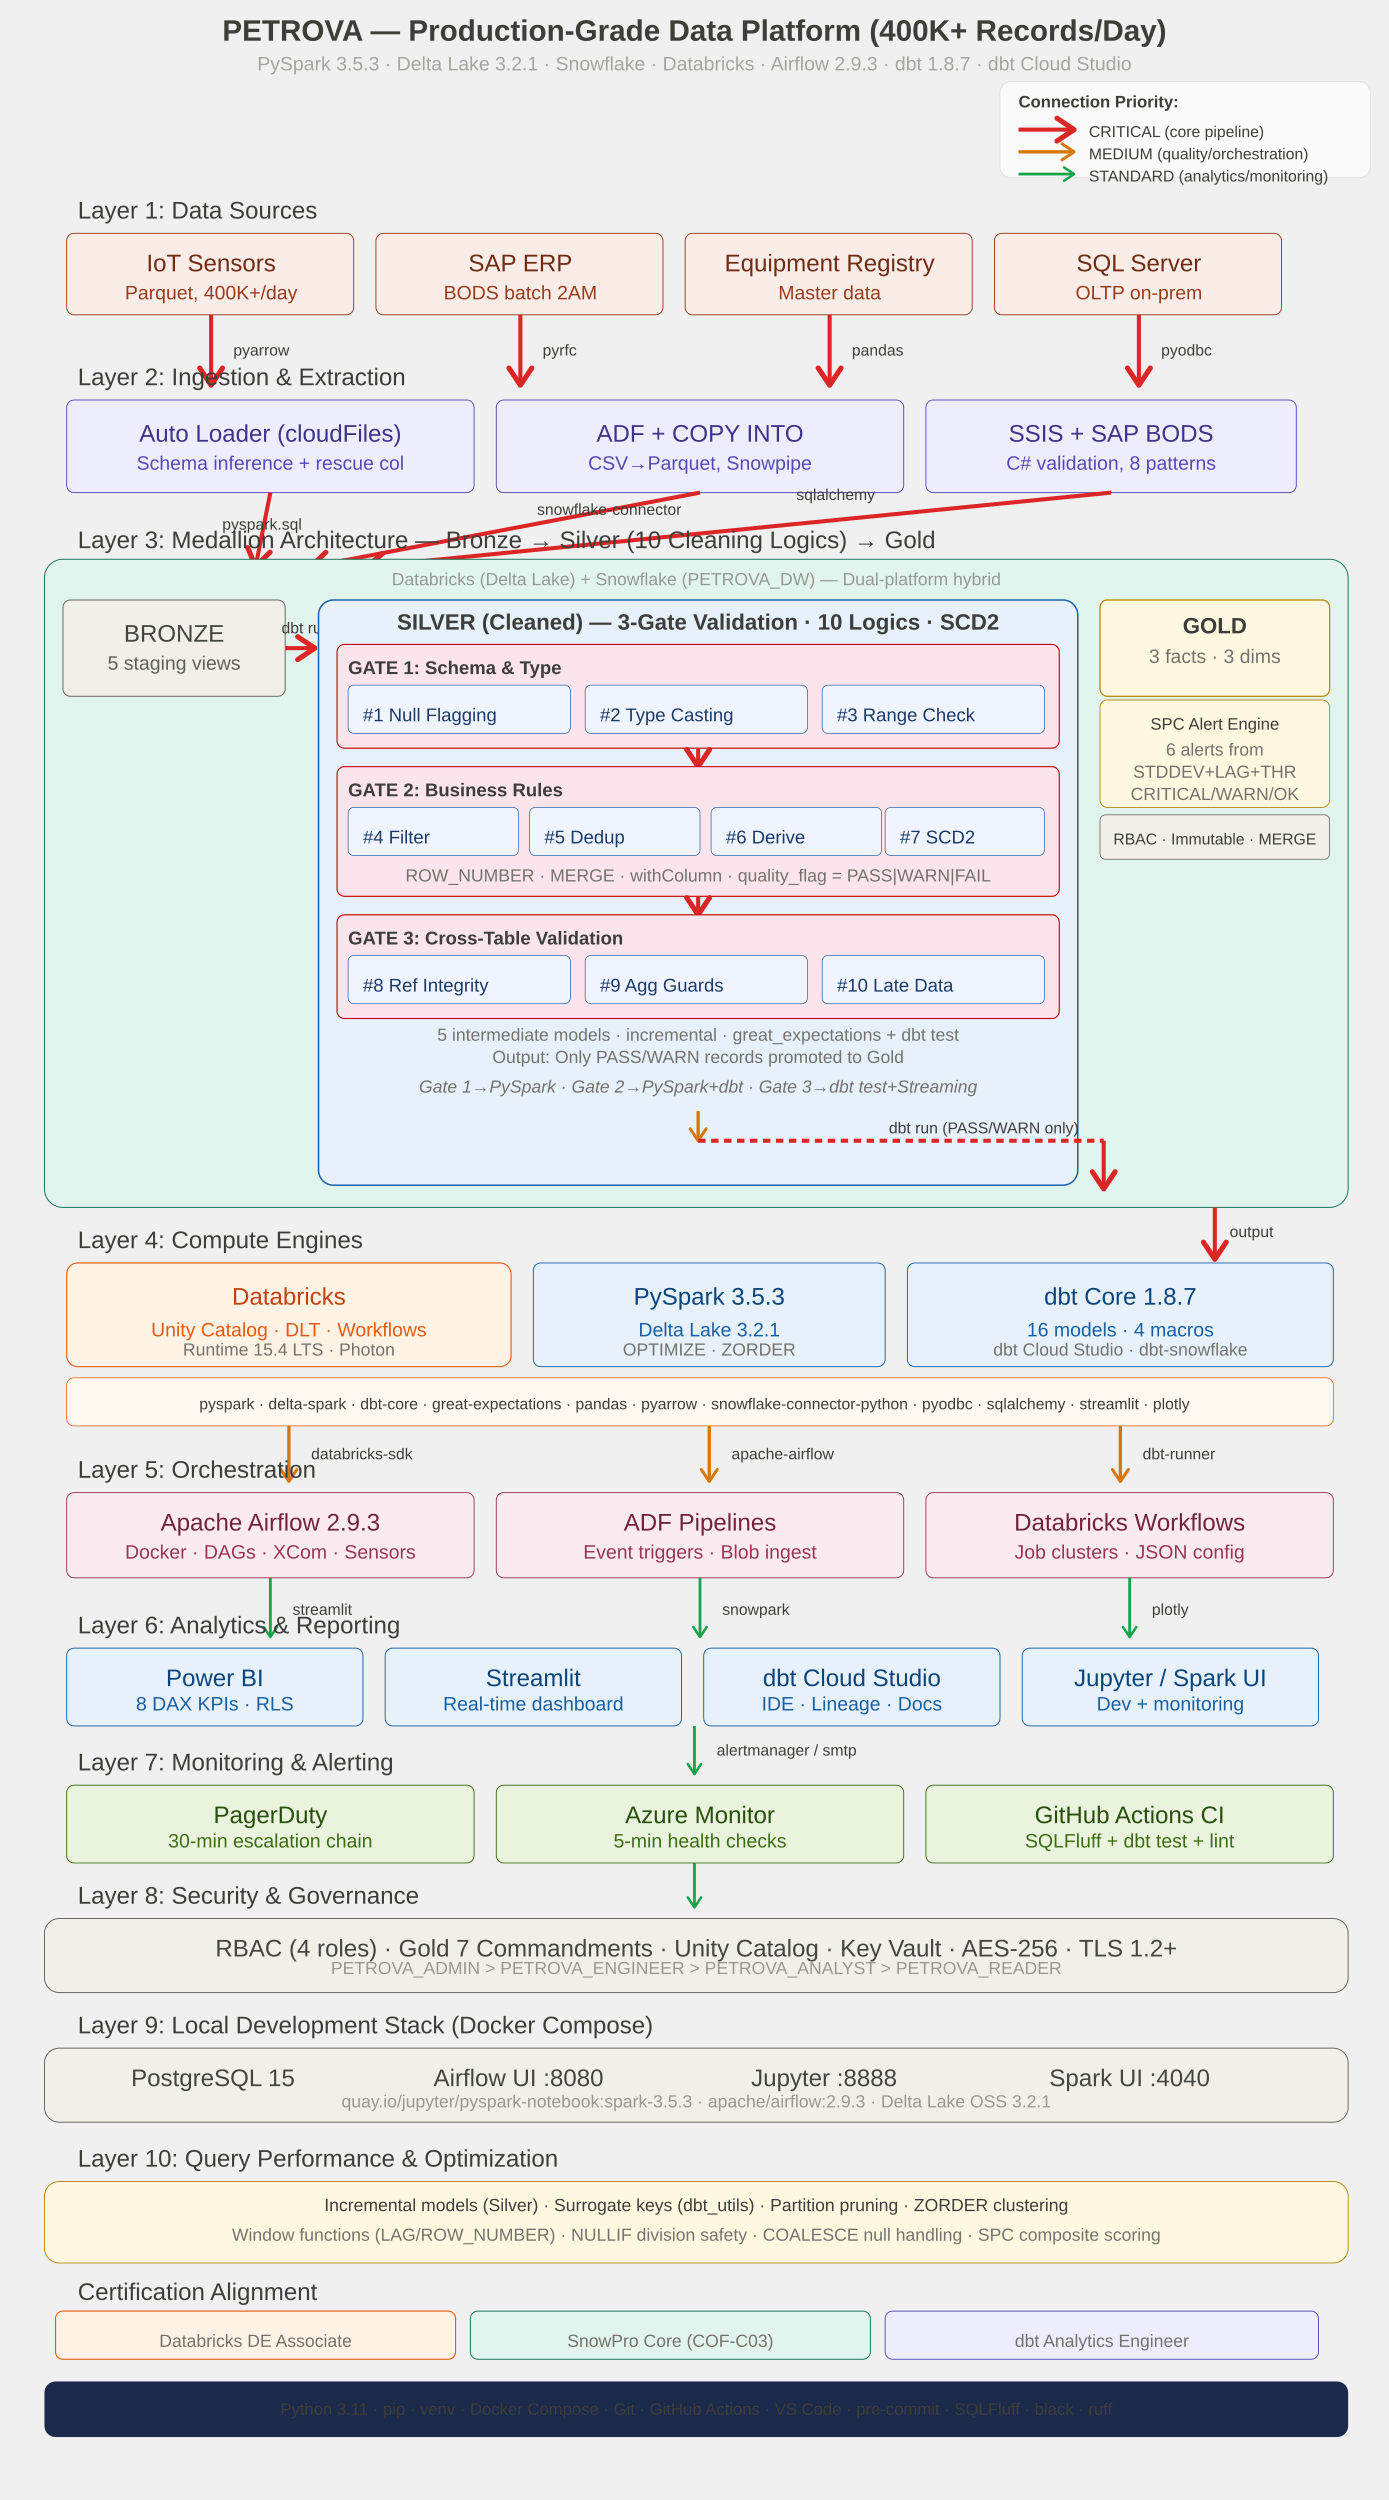
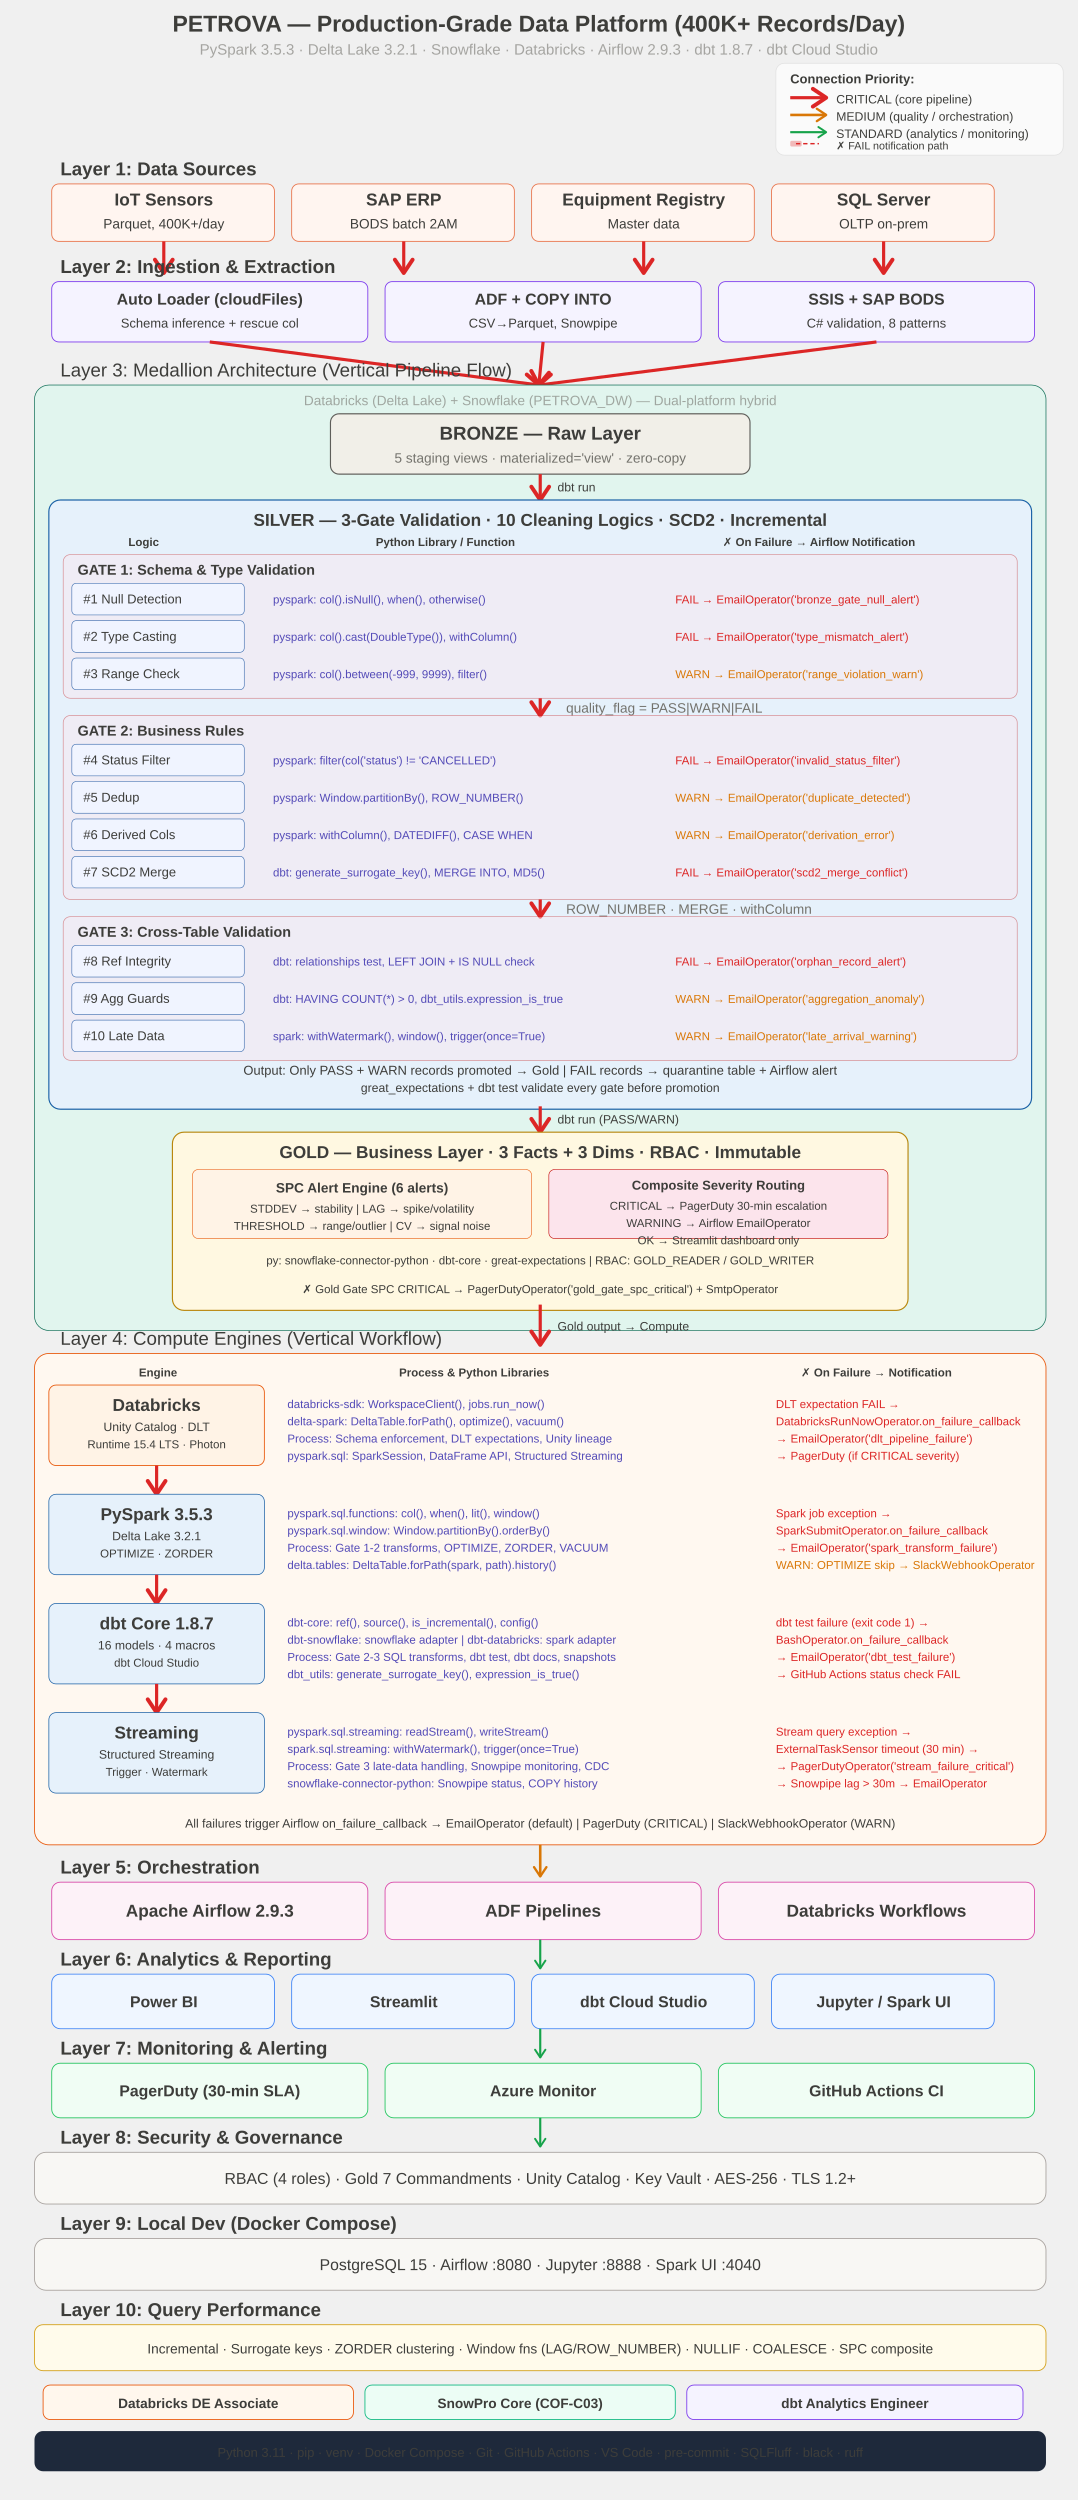
- <svg xmlns="http://www.w3.org/2000/svg" width="1500" height="2700" viewBox="0 0 750 1350" style="font-family:'Segoe UI',Arial,sans-serif;background:#fff">
+ <svg xmlns="http://www.w3.org/2000/svg" width="1500" height="3480" viewBox="0 0 750 1740" style="font-family:'Segoe UI',Arial,sans-serif;background:#fff">
  <style>
text{fill:#3d3d3a}
.th{font-size:13px;font-weight:500}
.ts{font-size:10.5px;fill:#73726c}
.tx{font-size:9.5px;fill:#73726c}
.tlib{font-size:8.5px;font-weight:500}
.arr-red{stroke:#DC2626;stroke-width:2.2}
.arr-yellow{stroke:#D97706;stroke-width:1.8}
.arr-green{stroke:#16A34A;stroke-width:1.5}
- .arr{stroke:#73726c;stroke-width:1.5}
.c-coral rect{fill:#FAECE7;stroke:#993C1D;stroke-width:0.5}
.c-coral .th{fill:#712B13}.c-coral .ts{fill:#993C1D}
.c-purple rect{fill:#EEEDFE;stroke:#534AB7;stroke-width:0.5}
.c-purple .th{fill:#3C3489}.c-purple .ts{fill:#534AB7}
.c-teal rect{fill:#E1F5EE;stroke:#0F6E56;stroke-width:0.5}
.c-teal .th{fill:#085041}.c-teal .ts{fill:#0F6E56}
.c-blue rect{fill:#E6F1FB;stroke:#185FA5;stroke-width:0.5}
.c-blue .th{fill:#0C447C}.c-blue .ts{fill:#185FA5}
.c-dbk rect{fill:#FFF3E6;stroke:#E8590C;stroke-width:0.6}
.c-dbk .th{fill:#C2410C}.c-dbk .ts{fill:#E8590C}
.c-amber rect{fill:#FAEEDA;stroke:#854F0B;stroke-width:0.5}
.c-amber .th{fill:#633806}.c-amber .ts{fill:#854F0B}
.c-pink rect{fill:#FBEAF0;stroke:#993556;stroke-width:0.5}
.c-pink .th{fill:#72243E}.c-pink .ts{fill:#993556}
.c-green rect{fill:#EAF3DE;stroke:#3B6D11;stroke-width:0.5}
.c-green .th{fill:#27500A}.c-green .ts{fill:#3B6D11}
.c-gray rect{fill:#F1EFE8;stroke:#5F5E5A;stroke-width:0.5}
.c-gray .th{fill:#444441}.c-gray .ts{fill:#5F5E5A}
.c-red rect{fill:#FCE4EC;stroke:#C00000;stroke-width:0.6}
.c-red .th{fill:#8B0000}.c-red .ts{fill:#C00000}
- .silver-box rect{fill:#F0F4FF;stroke:#3366AA;stroke-width:0.4}
- .silver-box .th{fill:#1a3a6a;font-size:10px}
+ /* Logic row styling */
+ .logic-row rect{fill:#F0F4FF;stroke:#3366AA;stroke-width:0.4}
+ .lib-tag{font-size:8px;font-weight:500;fill:#534AB7}
+ .fail-tag{font-size:8px;font-weight:500;fill:#DC2626}
+ .warn-tag{font-size:8px;font-weight:500;fill:#D97706}
</style>
  <defs>
-     <marker id="arrow" viewBox="0 0 10 10" refX="8" refY="5" markerWidth="6" markerHeight="6" orient="auto-start-reverse">
-       <path d="M2 1L8 5L2 9" fill="none" stroke="#73726c" stroke-width="1.5" stroke-linecap="round" stroke-linejoin="round" />
-     </marker>
    <marker id="arrowRed" viewBox="0 0 10 10" refX="8" refY="5" markerWidth="7" markerHeight="7" orient="auto-start-reverse">
      <path d="M2 1L8 5L2 9" fill="none" stroke="#DC2626" stroke-width="1.8" stroke-linecap="round" stroke-linejoin="round" />
    </marker>
    <marker id="arrowYellow" viewBox="0 0 10 10" refX="8" refY="5" markerWidth="6" markerHeight="6" orient="auto-start-reverse">
      <path d="M2 1L8 5L2 9" fill="none" stroke="#D97706" stroke-width="1.5" stroke-linecap="round" stroke-linejoin="round" />
    </marker>
    <marker id="arrowGreen" viewBox="0 0 10 10" refX="8" refY="5" markerWidth="6" markerHeight="6" orient="auto-start-reverse">
      <path d="M2 1L8 5L2 9" fill="none" stroke="#16A34A" stroke-width="1.5" stroke-linecap="round" stroke-linejoin="round" />
    </marker>
  </defs>
  <text x="375" y="22" text-anchor="middle" font-size="16" font-weight="600" fill="#1B3A5C">PETROVA — Production-Grade Data Platform (400K+ Records/Day)</text>
  <text class="ts" x="375" y="38" text-anchor="middle" opacity="0.6">PySpark 3.5.3 · Delta Lake 3.2.1 · Snowflake · Databricks · Airflow 2.9.3 · dbt 1.8.7 · dbt Cloud Studio</text>
-   <rect x="540" y="44" width="200" height="52" rx="6" fill="#FAFAFA" stroke="#E0E0E0" stroke-width="0.5" />
+   <rect x="540" y="44" width="200" height="64" rx="6" fill="#FAFAFA" stroke="#E0E0E0" stroke-width="0.5" />
  <text x="550" y="58" font-size="9" font-weight="600" fill="#333">Connection Priority:</text>
-   <line x1="550" y1="70" x2="580" y2="70" class="arr-red" marker-end="url(#arrowRed)" />
-   <text x="588" y="74" font-size="8.5" fill="#DC2626" font-weight="500">CRITICAL (core pipeline)</text>
-   <line x1="550" y1="82" x2="580" y2="82" class="arr-yellow" marker-end="url(#arrowYellow)" />
-   <text x="588" y="86" font-size="8.5" fill="#D97706" font-weight="500">MEDIUM (quality/orchestration)</text>
-   <line x1="550" y1="94" x2="580" y2="94" class="arr-green" marker-end="url(#arrowGreen)" />
-   <text x="588" y="98" font-size="8.5" fill="#16A34A" font-weight="500">STANDARD (analytics/monitoring)</text>
-   <text class="th" x="42" y="118">Layer 1: Data Sources</text>
-   <g class="c-coral">
-     <rect x="36" y="126" width="155" height="44" rx="4" />
-     <text class="th" x="114" y="142" text-anchor="middle" dominant-baseline="central">IoT Sensors</text>
-     <text class="ts" x="114" y="158" text-anchor="middle" dominant-baseline="central">Parquet, 400K+/day</text>
-   </g>
-   <g class="c-coral">
-     <rect x="203" y="126" width="155" height="44" rx="4" />
-     <text class="th" x="281" y="142" text-anchor="middle" dominant-baseline="central">SAP ERP</text>
-     <text class="ts" x="281" y="158" text-anchor="middle" dominant-baseline="central">BODS batch 2AM</text>
-   </g>
-   <g class="c-coral">
-     <rect x="370" y="126" width="155" height="44" rx="4" />
-     <text class="th" x="448" y="142" text-anchor="middle" dominant-baseline="central">Equipment Registry</text>
-     <text class="ts" x="448" y="158" text-anchor="middle" dominant-baseline="central">Master data</text>
-   </g>
-   <g class="c-coral">
-     <rect x="537" y="126" width="155" height="44" rx="4" />
-     <text class="th" x="615" y="142" text-anchor="middle" dominant-baseline="central">SQL Server</text>
-     <text class="ts" x="615" y="158" text-anchor="middle" dominant-baseline="central">OLTP on-prem</text>
-   </g>
-   <line x1="114" y1="170" x2="114" y2="208" class="arr-red" marker-end="url(#arrowRed)" />
-   <text class="tlib" x="126" y="192" fill="#DC2626">pyarrow</text>
-   <line x1="281" y1="170" x2="281" y2="208" class="arr-red" marker-end="url(#arrowRed)" />
-   <text class="tlib" x="293" y="192" fill="#DC2626">pyrfc</text>
-   <line x1="448" y1="170" x2="448" y2="208" class="arr-red" marker-end="url(#arrowRed)" />
-   <text class="tlib" x="460" y="192" fill="#DC2626">pandas</text>
-   <line x1="615" y1="170" x2="615" y2="208" class="arr-red" marker-end="url(#arrowRed)" />
-   <text class="tlib" x="627" y="192" fill="#DC2626">pyodbc</text>
-   <text class="th" x="42" y="208">Layer 2: Ingestion &amp; Extraction</text>
-   <g class="c-purple">
-     <rect x="36" y="216" width="220" height="50" rx="4" />
-     <text class="th" x="146" y="234" text-anchor="middle" dominant-baseline="central">Auto Loader (cloudFiles)</text>
-     <text class="ts" x="146" y="250" text-anchor="middle" dominant-baseline="central">Schema inference + rescue col</text>
-   </g>
-   <g class="c-purple">
-     <rect x="268" y="216" width="220" height="50" rx="4" />
-     <text class="th" x="378" y="234" text-anchor="middle" dominant-baseline="central">ADF + COPY INTO</text>
-     <text class="ts" x="378" y="250" text-anchor="middle" dominant-baseline="central">CSV→Parquet, Snowpipe</text>
-   </g>
-   <g class="c-purple">
-     <rect x="500" y="216" width="200" height="50" rx="4" />
-     <text class="th" x="600" y="234" text-anchor="middle" dominant-baseline="central">SSIS + SAP BODS</text>
-     <text class="ts" x="600" y="250" text-anchor="middle" dominant-baseline="central">C# validation, 8 patterns</text>
-   </g>
-   <line x1="146" y1="266" x2="138" y2="306" class="arr-red" marker-end="url(#arrowRed)" />
-   <text class="tlib" x="120" y="286" fill="#DC2626">pyspark.sql</text>
-   <line x1="378" y1="266" x2="168" y2="306" class="arr-red" marker-end="url(#arrowRed)" />
-   <text class="tlib" x="290" y="278" fill="#DC2626">snowflake-connector</text>
-   <line x1="600" y1="266" x2="198" y2="306" class="arr-red" marker-end="url(#arrowRed)" />
-   <text class="tlib" x="430" y="270" fill="#DC2626">sqlalchemy</text>
-   <text class="th" x="42" y="296">Layer 3: Medallion Architecture — Bronze → Silver (10 Cleaning Logics) → Gold</text>
+   <line x1="550" y1="68" x2="575" y2="68" class="arr-red" marker-end="url(#arrowRed)" />
+   <text x="582" y="72" font-size="8.5" fill="#DC2626" font-weight="500">CRITICAL (core pipeline)</text>
+   <line x1="550" y1="80" x2="575" y2="80" class="arr-yellow" marker-end="url(#arrowYellow)" />
+   <text x="582" y="84" font-size="8.5" fill="#D97706" font-weight="500">MEDIUM (quality / orchestration)</text>
+   <line x1="550" y1="92" x2="575" y2="92" class="arr-green" marker-end="url(#arrowGreen)" />
+   <text x="582" y="96" font-size="8.5" fill="#16A34A" font-weight="500">STANDARD (analytics / monitoring)</text>
+   <rect x="550" y="98" width="8" height="4" rx="1" fill="#DC2626" opacity="0.3" />
+   <line x1="554" y1="100" x2="570" y2="100" stroke="#DC2626" stroke-width="1" stroke-dasharray="3,2" />
+   <text x="582" y="104" font-size="7.5" fill="#DC2626">✗ FAIL notification path</text>
+   <text x="42" y="122" font-size="13" font-weight="600" fill="#2D2D2D">Layer 1: Data Sources</text>
+   <rect x="36" y="128" width="155" height="40" rx="5" fill="#FFF5F0" stroke="#E8734A" stroke-width="0.6" />
+   <text x="114" y="143" text-anchor="middle" font-size="12" font-weight="600" fill="#7C2D12">IoT Sensors</text>
+   <text x="114" y="159" text-anchor="middle" font-size="9.5" fill="#9A3412">Parquet, 400K+/day</text>
+   <rect x="203" y="128" width="155" height="40" rx="5" fill="#FFF5F0" stroke="#E8734A" stroke-width="0.6" />
+   <text x="281" y="143" text-anchor="middle" font-size="12" font-weight="600" fill="#7C2D12">SAP ERP</text>
+   <text x="281" y="159" text-anchor="middle" font-size="9.5" fill="#9A3412">BODS batch 2AM</text>
+   <rect x="370" y="128" width="155" height="40" rx="5" fill="#FFF5F0" stroke="#E8734A" stroke-width="0.6" />
+   <text x="448" y="143" text-anchor="middle" font-size="12" font-weight="600" fill="#7C2D12">Equipment Registry</text>
+   <text x="448" y="159" text-anchor="middle" font-size="9.5" fill="#9A3412">Master data</text>
+   <rect x="537" y="128" width="155" height="40" rx="5" fill="#FFF5F0" stroke="#E8734A" stroke-width="0.6" />
+   <text x="615" y="143" text-anchor="middle" font-size="12" font-weight="600" fill="#7C2D12">SQL Server</text>
+   <text x="615" y="159" text-anchor="middle" font-size="9.5" fill="#9A3412">OLTP on-prem</text>
+   <line x1="114" y1="168" x2="114" y2="190" class="arr-red" marker-end="url(#arrowRed)" />
+   <line x1="281" y1="168" x2="281" y2="190" class="arr-red" marker-end="url(#arrowRed)" />
+   <line x1="448" y1="168" x2="448" y2="190" class="arr-red" marker-end="url(#arrowRed)" />
+   <line x1="615" y1="168" x2="615" y2="190" class="arr-red" marker-end="url(#arrowRed)" />
+   <text x="42" y="190" font-size="13" font-weight="600" fill="#2D2D2D">Layer 2: Ingestion &amp; Extraction</text>
+   <rect x="36" y="196" width="220" height="42" rx="5" fill="#F5F3FF" stroke="#7C3AED" stroke-width="0.6" />
+   <text x="146" y="212" text-anchor="middle" font-size="11" font-weight="600" fill="#3C1D95">Auto Loader (cloudFiles)</text>
+   <text x="146" y="228" text-anchor="middle" font-size="9" fill="#5B21B6">Schema inference + rescue col</text>
+   <rect x="268" y="196" width="220" height="42" rx="5" fill="#F5F3FF" stroke="#7C3AED" stroke-width="0.6" />
+   <text x="378" y="212" text-anchor="middle" font-size="11" font-weight="600" fill="#3C1D95">ADF + COPY INTO</text>
+   <text x="378" y="228" text-anchor="middle" font-size="9" fill="#5B21B6">CSV→Parquet, Snowpipe</text>
+   <rect x="500" y="196" width="220" height="42" rx="5" fill="#F5F3FF" stroke="#7C3AED" stroke-width="0.6" />
+   <text x="610" y="212" text-anchor="middle" font-size="11" font-weight="600" fill="#3C1D95">SSIS + SAP BODS</text>
+   <text x="610" y="228" text-anchor="middle" font-size="9" fill="#5B21B6">C# validation, 8 patterns</text>
+   <line x1="146" y1="238" x2="375" y2="268" class="arr-red" marker-end="url(#arrowRed)" />
+   <line x1="378" y1="238" x2="375" y2="268" class="arr-red" marker-end="url(#arrowRed)" />
+   <line x1="610" y1="238" x2="375" y2="268" class="arr-red" marker-end="url(#arrowRed)" />
+   <text class="th" x="42" y="262">Layer 3: Medallion Architecture (Vertical Pipeline Flow)</text>
  <g class="c-teal">
-     <rect x="24" y="302" width="704" height="350" rx="10" />
-   </g>
-   <text class="tx" x="376" y="316" text-anchor="middle" opacity="0.7">Databricks (Delta Lake) + Snowflake (PETROVA_DW) — Dual-platform hybrid</text>
-   <g class="c-gray">
-     <rect x="34" y="324" width="120" height="52" rx="4" />
-     <text class="th" x="94" y="342" text-anchor="middle" dominant-baseline="central">BRONZE</text>
-     <text class="ts" x="94" y="358" text-anchor="middle" dominant-baseline="central">5 staging views</text>
-   </g>
-   <line x1="154" y1="350" x2="170" y2="350" class="arr-red" marker-end="url(#arrowRed)" />
-   <text class="tlib" x="152" y="342" fill="#DC2626">dbt run</text>
-   <rect x="172" y="324" width="410" height="316" rx="8" fill="#E6F1FB" stroke="#185FA5" stroke-width="0.8" />
-   <text x="377" y="340" text-anchor="middle" font-size="12" font-weight="600" fill="#0C447C">SILVER (Cleaned) — 3-Gate Validation · 10 Logics · SCD2</text>
-   <g class="c-red">
-     <rect x="182" y="348" width="390" height="56" rx="4" />
-   </g>
-   <text x="188" y="364" font-size="10" font-weight="600" fill="#8B0000">GATE 1: Schema &amp; Type</text>
-   <g class="silver-box">
-     <rect x="188" y="370" width="120" height="26" rx="3" />
-     <text class="th" x="196" y="386" dominant-baseline="central">#1 Null Flagging</text>
-   </g>
-   <g class="silver-box">
-     <rect x="316" y="370" width="120" height="26" rx="3" />
-     <text class="th" x="324" y="386" dominant-baseline="central">#2 Type Casting</text>
-   </g>
-   <g class="silver-box">
-     <rect x="444" y="370" width="120" height="26" rx="3" />
-     <text class="th" x="452" y="386" dominant-baseline="central">#3 Range Check</text>
-   </g>
-   <line x1="377" y1="404" x2="377" y2="414" class="arr-red" marker-end="url(#arrowRed)" />
-   <g class="c-red">
-     <rect x="182" y="414" width="390" height="70" rx="4" />
-   </g>
-   <text x="188" y="430" font-size="10" font-weight="600" fill="#8B0000">GATE 2: Business Rules</text>
-   <g class="silver-box">
-     <rect x="188" y="436" width="92" height="26" rx="3" />
-     <text class="th" x="196" y="452" dominant-baseline="central">#4 Filter</text>
-   </g>
-   <g class="silver-box">
-     <rect x="286" y="436" width="92" height="26" rx="3" />
-     <text class="th" x="294" y="452" dominant-baseline="central">#5 Dedup</text>
-   </g>
-   <g class="silver-box">
-     <rect x="384" y="436" width="92" height="26" rx="3" />
-     <text class="th" x="392" y="452" dominant-baseline="central">#6 Derive</text>
-   </g>
-   <g class="silver-box">
-     <rect x="478" y="436" width="86" height="26" rx="3" />
-     <text class="th" x="486" y="452" dominant-baseline="central">#7 SCD2</text>
-   </g>
-   <text class="tx" x="377" y="476" text-anchor="middle" fill="#854F0B">ROW_NUMBER · MERGE · withColumn · quality_flag = PASS|WARN|FAIL</text>
-   <line x1="377" y1="484" x2="377" y2="494" class="arr-red" marker-end="url(#arrowRed)" />
-   <g class="c-red">
-     <rect x="182" y="494" width="390" height="56" rx="4" />
-   </g>
-   <text x="188" y="510" font-size="10" font-weight="600" fill="#8B0000">GATE 3: Cross-Table Validation</text>
-   <g class="silver-box">
-     <rect x="188" y="516" width="120" height="26" rx="3" />
-     <text class="th" x="196" y="532" dominant-baseline="central">#8 Ref Integrity</text>
-   </g>
-   <g class="silver-box">
-     <rect x="316" y="516" width="120" height="26" rx="3" />
-     <text class="th" x="324" y="532" dominant-baseline="central">#9 Agg Guards</text>
-   </g>
-   <g class="silver-box">
-     <rect x="444" y="516" width="120" height="26" rx="3" />
-     <text class="th" x="452" y="532" dominant-baseline="central">#10 Late Data</text>
-   </g>
-   <text class="tx" x="377" y="562" text-anchor="middle" fill="#0C447C">5 intermediate models · incremental · great_expectations + dbt test</text>
-   <text class="tx" x="377" y="574" text-anchor="middle" fill="#16A34A" font-weight="500">Output: Only PASS/WARN records promoted to Gold</text>
-   <text class="tx" x="377" y="590" text-anchor="middle" fill="#854F0B" font-style="italic">Gate 1→PySpark · Gate 2→PySpark+dbt · Gate 3→dbt test+Streaming</text>
-   <line x1="377" y1="600" x2="377" y2="616" class="arr-yellow" marker-end="url(#arrowYellow)" />
-   <line x1="377" y1="616" x2="596" y2="616" class="arr-red" stroke-dasharray="4,3" />
-   <line x1="596" y1="616" x2="596" y2="642" class="arr-red" marker-end="url(#arrowRed)" />
-   <text class="tlib" x="480" y="612" fill="#DC2626">dbt run (PASS/WARN only)</text>
-   <rect x="594" y="324" width="124" height="52" rx="4" fill="#FFF8E1" stroke="#B8860B" stroke-width="0.7" />
-   <text x="656" y="342" text-anchor="middle" font-size="12" font-weight="600" fill="#8B6914">GOLD</text>
-   <text class="ts" x="656" y="358" text-anchor="middle" fill="#8B6914">3 facts · 3 dims</text>
-   <rect x="594" y="378" width="124" height="58" rx="4" fill="#FFF8E1" stroke="#B8860B" stroke-width="0.5" />
-   <text x="656" y="394" text-anchor="middle" font-size="9" font-weight="500" fill="#8B6914">SPC Alert Engine</text>
-   <text class="tx" x="656" y="408" text-anchor="middle" fill="#8B6914">6 alerts from</text>
-   <text class="tx" x="656" y="420" text-anchor="middle" fill="#8B6914">STDDEV+LAG+THR</text>
-   <text class="tx" x="656" y="432" text-anchor="middle" fill="#DC2626" font-weight="500">CRITICAL/WARN/OK</text>
-   <rect x="594" y="440" width="124" height="24" rx="3" fill="#F1EFE8" stroke="#5F5E5A" stroke-width="0.4" />
-   <text x="656" y="456" text-anchor="middle" font-size="8.5" font-weight="500" fill="#444441">RBAC · Immutable · MERGE</text>
-   <line x1="656" y1="652" x2="656" y2="680" class="arr-red" marker-end="url(#arrowRed)" />
-   <text class="tlib" x="664" y="668" fill="#DC2626">output</text>
-   <text class="th" x="42" y="674">Layer 4: Compute Engines</text>
+     <rect x="24" y="268" width="704" height="658" rx="10" />
+   </g>
+   <text class="tx" x="376" y="282" text-anchor="middle" opacity="0.6">Databricks (Delta Lake) + Snowflake (PETROVA_DW) — Dual-platform hybrid</text>
+   <rect x="230" y="288" width="292" height="42" rx="6" fill="#F1EFE8" stroke="#5F5E5A" stroke-width="0.8" />
+   <text x="376" y="306" text-anchor="middle" font-size="13" font-weight="600" fill="#444441">BRONZE — Raw Layer</text>
+   <text class="tx" x="376" y="322" text-anchor="middle">5 staging views · materialized='view' · zero-copy</text>
+   <line x1="376" y1="330" x2="376" y2="348" class="arr-red" marker-end="url(#arrowRed)" />
+   <text class="tlib" x="388" y="342" fill="#DC2626">dbt run</text>
+   <rect x="34" y="348" width="684" height="424" rx="8" fill="#E6F1FB" stroke="#185FA5" stroke-width="0.8" />
+   <text x="376" y="366" text-anchor="middle" font-size="12" font-weight="600" fill="#0C447C">SILVER — 3-Gate Validation · 10 Cleaning Logics · SCD2 · Incremental</text>
+   <text x="100" y="380" font-size="8" font-weight="600" fill="#0C447C" text-anchor="middle">Logic</text>
+   <text x="310" y="380" font-size="8" font-weight="600" fill="#534AB7" text-anchor="middle">Python Library / Function</text>
+   <text x="570" y="380" font-size="8" font-weight="600" fill="#DC2626" text-anchor="middle">✗ On Failure → Airflow Notification</text>
+   <rect x="44" y="386" width="664" height="100" rx="5" fill="#FCE4EC" stroke="#C00000" stroke-width="0.5" opacity="0.4" />
+   <text x="54" y="400" font-size="10" font-weight="600" fill="#8B0000">GATE 1: Schema &amp; Type Validation</text>
+   <g class="logic-row">
+     <rect x="50" y="406" width="120" height="22" rx="3" />
+   </g>
+   <text x="58" y="420" font-size="9" font-weight="500" fill="#1a3a6a">#1 Null Detection</text>
+   <text x="190" y="420" class="lib-tag">pyspark: col().isNull(), when(), otherwise()</text>
+   <text x="470" y="420" class="fail-tag">FAIL → EmailOperator('bronze_gate_null_alert')</text>
+   <g class="logic-row">
+     <rect x="50" y="432" width="120" height="22" rx="3" />
+   </g>
+   <text x="58" y="446" font-size="9" font-weight="500" fill="#1a3a6a">#2 Type Casting</text>
+   <text x="190" y="446" class="lib-tag">pyspark: col().cast(DoubleType()), withColumn()</text>
+   <text x="470" y="446" class="fail-tag">FAIL → EmailOperator('type_mismatch_alert')</text>
+   <g class="logic-row">
+     <rect x="50" y="458" width="120" height="22" rx="3" />
+   </g>
+   <text x="58" y="472" font-size="9" font-weight="500" fill="#1a3a6a">#3 Range Check</text>
+   <text x="190" y="472" class="lib-tag">pyspark: col().between(-999, 9999), filter()</text>
+   <text x="470" y="472" class="warn-tag">WARN → EmailOperator('range_violation_warn')</text>
+   <line x1="376" y1="486" x2="376" y2="498" class="arr-red" marker-end="url(#arrowRed)" />
+   <text class="tx" x="394" y="496" fill="#DC2626" font-weight="500">quality_flag = PASS|WARN|FAIL</text>
+   <rect x="44" y="498" width="664" height="128" rx="5" fill="#FCE4EC" stroke="#C00000" stroke-width="0.5" opacity="0.4" />
+   <text x="54" y="512" font-size="10" font-weight="600" fill="#8B0000">GATE 2: Business Rules</text>
+   <g class="logic-row">
+     <rect x="50" y="518" width="120" height="22" rx="3" />
+   </g>
+   <text x="58" y="532" font-size="9" font-weight="500" fill="#1a3a6a">#4 Status Filter</text>
+   <text x="190" y="532" class="lib-tag">pyspark: filter(col('status') != 'CANCELLED')</text>
+   <text x="470" y="532" class="fail-tag">FAIL → EmailOperator('invalid_status_filter')</text>
+   <g class="logic-row">
+     <rect x="50" y="544" width="120" height="22" rx="3" />
+   </g>
+   <text x="58" y="558" font-size="9" font-weight="500" fill="#1a3a6a">#5 Dedup</text>
+   <text x="190" y="558" class="lib-tag">pyspark: Window.partitionBy(), ROW_NUMBER()</text>
+   <text x="470" y="558" class="warn-tag">WARN → EmailOperator('duplicate_detected')</text>
+   <g class="logic-row">
+     <rect x="50" y="570" width="120" height="22" rx="3" />
+   </g>
+   <text x="58" y="584" font-size="9" font-weight="500" fill="#1a3a6a">#6 Derived Cols</text>
+   <text x="190" y="584" class="lib-tag">pyspark: withColumn(), DATEDIFF(), CASE WHEN</text>
+   <text x="470" y="584" class="warn-tag">WARN → EmailOperator('derivation_error')</text>
+   <g class="logic-row">
+     <rect x="50" y="596" width="120" height="22" rx="3" />
+   </g>
+   <text x="58" y="610" font-size="9" font-weight="500" fill="#1a3a6a">#7 SCD2 Merge</text>
+   <text x="190" y="610" class="lib-tag">dbt: generate_surrogate_key(), MERGE INTO, MD5()</text>
+   <text x="470" y="610" class="fail-tag">FAIL → EmailOperator('scd2_merge_conflict')</text>
+   <line x1="376" y1="626" x2="376" y2="638" class="arr-red" marker-end="url(#arrowRed)" />
+   <text class="tx" x="394" y="636" fill="#DC2626" font-weight="500">ROW_NUMBER · MERGE · withColumn</text>
+   <rect x="44" y="638" width="664" height="100" rx="5" fill="#FCE4EC" stroke="#C00000" stroke-width="0.5" opacity="0.4" />
+   <text x="54" y="652" font-size="10" font-weight="600" fill="#8B0000">GATE 3: Cross-Table Validation</text>
+   <g class="logic-row">
+     <rect x="50" y="658" width="120" height="22" rx="3" />
+   </g>
+   <text x="58" y="672" font-size="9" font-weight="500" fill="#1a3a6a">#8 Ref Integrity</text>
+   <text x="190" y="672" class="lib-tag">dbt: relationships test, LEFT JOIN + IS NULL check</text>
+   <text x="470" y="672" class="fail-tag">FAIL → EmailOperator('orphan_record_alert')</text>
+   <g class="logic-row">
+     <rect x="50" y="684" width="120" height="22" rx="3" />
+   </g>
+   <text x="58" y="698" font-size="9" font-weight="500" fill="#1a3a6a">#9 Agg Guards</text>
+   <text x="190" y="698" class="lib-tag">dbt: HAVING COUNT(*) &gt; 0, dbt_utils.expression_is_true</text>
+   <text x="470" y="698" class="warn-tag">WARN → EmailOperator('aggregation_anomaly')</text>
+   <g class="logic-row">
+     <rect x="50" y="710" width="120" height="22" rx="3" />
+   </g>
+   <text x="58" y="724" font-size="9" font-weight="500" fill="#1a3a6a">#10 Late Data</text>
+   <text x="190" y="724" class="lib-tag">spark: withWatermark(), window(), trigger(once=True)</text>
+   <text x="470" y="724" class="warn-tag">WARN → EmailOperator('late_arrival_warning')</text>
+   <text x="376" y="748" text-anchor="middle" font-size="9" font-weight="500" fill="#0C447C">Output: Only PASS + WARN records promoted → Gold | FAIL records → quarantine table + Airflow alert</text>
+   <text x="376" y="760" text-anchor="middle" font-size="8.5" fill="#16A34A" font-weight="500">great_expectations + dbt test validate every gate before promotion</text>
+   <line x1="376" y1="770" x2="376" y2="788" class="arr-red" marker-end="url(#arrowRed)" />
+   <text class="tlib" x="388" y="782" fill="#DC2626">dbt run (PASS/WARN)</text>
+   <rect x="120" y="788" width="512" height="124" rx="8" fill="#FFF8E1" stroke="#B8860B" stroke-width="0.8" />
+   <text x="376" y="806" text-anchor="middle" font-size="12" font-weight="600" fill="#8B6914">GOLD — Business Layer · 3 Facts + 3 Dims · RBAC · Immutable</text>
+   <rect x="134" y="814" width="236" height="48" rx="4" fill="#FFF3E6" stroke="#E8590C" stroke-width="0.4" />
+   <text x="252" y="830" text-anchor="middle" font-size="9.5" font-weight="600" fill="#C2410C">SPC Alert Engine (6 alerts)</text>
+   <text x="252" y="844" text-anchor="middle" font-size="8" fill="#854F0B">STDDEV → stability | LAG → spike/volatility</text>
+   <text x="252" y="856" text-anchor="middle" font-size="8" fill="#854F0B">THRESHOLD → range/outlier | CV → signal noise</text>
+   <rect x="382" y="814" width="236" height="48" rx="4" fill="#FCE4EC" stroke="#C00000" stroke-width="0.4" />
+   <text x="500" y="828" text-anchor="middle" font-size="9" font-weight="600" fill="#8B0000">Composite Severity Routing</text>
+   <text x="500" y="842" text-anchor="middle" font-size="8" fill="#DC2626" font-weight="500">CRITICAL → PagerDuty 30-min escalation</text>
+   <text x="500" y="854" text-anchor="middle" font-size="8" fill="#D97706" font-weight="500">WARNING → Airflow EmailOperator</text>
+   <text x="500" y="866" text-anchor="middle" font-size="8" fill="#16A34A" font-weight="500">OK → Streamlit dashboard only</text>
+   <text x="376" y="880" text-anchor="middle" font-size="8" fill="#8B6914">py: snowflake-connector-python · dbt-core · great-expectations | RBAC: GOLD_READER / GOLD_WRITER</text>
+   <text x="376" y="900" text-anchor="middle" font-size="8" fill="#DC2626" font-weight="500">✗ Gold Gate SPC CRITICAL → PagerDutyOperator('gold_gate_spc_critical') + SmtpOperator</text>
+   <line x1="376" y1="908" x2="376" y2="936" class="arr-red" marker-end="url(#arrowRed)" />
+   <text class="tlib" x="388" y="926" fill="#DC2626">Gold output → Compute</text>
+   <text class="th" x="42" y="936">Layer 4: Compute Engines (Vertical Workflow)</text>
+   <rect x="24" y="942" width="704" height="342" rx="10" fill="#FFF8F0" stroke="#E8590C" stroke-width="0.6" />
+   <text x="110" y="958" font-size="8" font-weight="600" fill="#C2410C" text-anchor="middle">Engine</text>
+   <text x="330" y="958" font-size="8" font-weight="600" fill="#534AB7" text-anchor="middle">Process &amp; Python Libraries</text>
+   <text x="610" y="958" font-size="8" font-weight="600" fill="#DC2626" text-anchor="middle">✗ On Failure → Notification</text>
  <g class="c-dbk">
-     <rect x="36" y="682" width="240" height="56" rx="6" />
-     <text class="th" x="156" y="700" text-anchor="middle" dominant-baseline="central" font-size="14">Databricks</text>
-     <text class="ts" x="156" y="718" text-anchor="middle" dominant-baseline="central">Unity Catalog · DLT · Workflows</text>
-     <text class="tx" x="156" y="732" text-anchor="middle" fill="#E8590C">Runtime 15.4 LTS · Photon</text>
-   </g>
+     <rect x="34" y="964" width="150" height="56" rx="5" />
+   </g>
+   <text x="109" y="982" text-anchor="middle" font-size="12" font-weight="600" fill="#C2410C">Databricks</text>
+   <text x="109" y="996" text-anchor="middle" font-size="8.5" fill="#E8590C">Unity Catalog · DLT</text>
+   <text x="109" y="1008" text-anchor="middle" font-size="8" fill="#E8590C">Runtime 15.4 LTS · Photon</text>
+   <text x="200" y="980" class="lib-tag">databricks-sdk: WorkspaceClient(), jobs.run_now()</text>
+   <text x="200" y="992" class="lib-tag">delta-spark: DeltaTable.forPath(), optimize(), vacuum()</text>
+   <text x="200" y="1004" class="lib-tag">Process: Schema enforcement, DLT expectations, Unity lineage</text>
+   <text x="200" y="1016" class="lib-tag">pyspark.sql: SparkSession, DataFrame API, Structured Streaming</text>
+   <text x="540" y="980" class="fail-tag">DLT expectation FAIL →</text>
+   <text x="540" y="992" class="fail-tag">DatabricksRunNowOperator.on_failure_callback</text>
+   <text x="540" y="1004" class="fail-tag">→ EmailOperator('dlt_pipeline_failure')</text>
+   <text x="540" y="1016" class="fail-tag">→ PagerDuty (if CRITICAL severity)</text>
+   <line x1="109" y1="1020" x2="109" y2="1040" class="arr-red" marker-end="url(#arrowRed)" />
  <g class="c-blue">
-     <rect x="288" y="682" width="190" height="56" rx="4" />
-     <text class="th" x="383" y="700" text-anchor="middle" dominant-baseline="central">PySpark 3.5.3</text>
-     <text class="ts" x="383" y="718" text-anchor="middle" dominant-baseline="central">Delta Lake 3.2.1</text>
-     <text class="tx" x="383" y="732" text-anchor="middle">OPTIMIZE · ZORDER</text>
-   </g>
+     <rect x="34" y="1040" width="150" height="56" rx="5" />
+   </g>
+   <text x="109" y="1058" text-anchor="middle" font-size="12" font-weight="600" fill="#0C447C">PySpark 3.5.3</text>
+   <text x="109" y="1072" text-anchor="middle" font-size="8.5" fill="#185FA5">Delta Lake 3.2.1</text>
+   <text x="109" y="1084" text-anchor="middle" font-size="8" fill="#185FA5">OPTIMIZE · ZORDER</text>
+   <text x="200" y="1056" class="lib-tag">pyspark.sql.functions: col(), when(), lit(), window()</text>
+   <text x="200" y="1068" class="lib-tag">pyspark.sql.window: Window.partitionBy().orderBy()</text>
+   <text x="200" y="1080" class="lib-tag">Process: Gate 1-2 transforms, OPTIMIZE, ZORDER, VACUUM</text>
+   <text x="200" y="1092" class="lib-tag">delta.tables: DeltaTable.forPath(spark, path).history()</text>
+   <text x="540" y="1056" class="fail-tag">Spark job exception →</text>
+   <text x="540" y="1068" class="fail-tag">SparkSubmitOperator.on_failure_callback</text>
+   <text x="540" y="1080" class="fail-tag">→ EmailOperator('spark_transform_failure')</text>
+   <text x="540" y="1092" class="warn-tag">WARN: OPTIMIZE skip → SlackWebhookOperator</text>
+   <line x1="109" y1="1096" x2="109" y2="1116" class="arr-red" marker-end="url(#arrowRed)" />
  <g class="c-blue">
-     <rect x="490" y="682" width="230" height="56" rx="4" />
-     <text class="th" x="605" y="700" text-anchor="middle" dominant-baseline="central">dbt Core 1.8.7</text>
-     <text class="ts" x="605" y="718" text-anchor="middle" dominant-baseline="central">16 models · 4 macros</text>
-     <text class="tx" x="605" y="732" text-anchor="middle">dbt Cloud Studio · dbt-snowflake</text>
-   </g>
-   <rect x="36" y="744" width="684" height="26" rx="4" fill="#FFF8F0" stroke="#E8590C" stroke-width="0.4" />
-   <text x="375" y="761" text-anchor="middle" font-size="8.5" fill="#C2410C" font-weight="500">pyspark · delta-spark · dbt-core · great-expectations · pandas · pyarrow · snowflake-connector-python · pyodbc · sqlalchemy · streamlit · plotly</text>
-   <line x1="156" y1="770" x2="156" y2="800" class="arr-yellow" marker-end="url(#arrowYellow)" />
-   <text class="tlib" x="168" y="788" fill="#D97706">databricks-sdk</text>
-   <line x1="383" y1="770" x2="383" y2="800" class="arr-yellow" marker-end="url(#arrowYellow)" />
-   <text class="tlib" x="395" y="788" fill="#D97706">apache-airflow</text>
-   <line x1="605" y1="770" x2="605" y2="800" class="arr-yellow" marker-end="url(#arrowYellow)" />
-   <text class="tlib" x="617" y="788" fill="#D97706">dbt-runner</text>
-   <text class="th" x="42" y="798">Layer 5: Orchestration</text>
-   <g class="c-pink">
-     <rect x="36" y="806" width="220" height="46" rx="4" />
-     <text class="th" x="146" y="822" text-anchor="middle" dominant-baseline="central">Apache Airflow 2.9.3</text>
-     <text class="ts" x="146" y="838" text-anchor="middle" dominant-baseline="central">Docker · DAGs · XCom · Sensors</text>
-   </g>
-   <g class="c-pink">
-     <rect x="268" y="806" width="220" height="46" rx="4" />
-     <text class="th" x="378" y="822" text-anchor="middle" dominant-baseline="central">ADF Pipelines</text>
-     <text class="ts" x="378" y="838" text-anchor="middle" dominant-baseline="central">Event triggers · Blob ingest</text>
-   </g>
-   <g class="c-pink">
-     <rect x="500" y="806" width="220" height="46" rx="4" />
-     <text class="th" x="610" y="822" text-anchor="middle" dominant-baseline="central">Databricks Workflows</text>
-     <text class="ts" x="610" y="838" text-anchor="middle" dominant-baseline="central">Job clusters · JSON config</text>
-   </g>
-   <line x1="146" y1="852" x2="146" y2="884" class="arr-green" marker-end="url(#arrowGreen)" />
-   <text class="tlib" x="158" y="872" fill="#16A34A">streamlit</text>
-   <line x1="378" y1="852" x2="378" y2="884" class="arr-green" marker-end="url(#arrowGreen)" />
-   <text class="tlib" x="390" y="872" fill="#16A34A">snowpark</text>
-   <line x1="610" y1="852" x2="610" y2="884" class="arr-green" marker-end="url(#arrowGreen)" />
-   <text class="tlib" x="622" y="872" fill="#16A34A">plotly</text>
-   <text class="th" x="42" y="882">Layer 6: Analytics &amp; Reporting</text>
+     <rect x="34" y="1116" width="150" height="56" rx="5" />
+   </g>
+   <text x="109" y="1134" text-anchor="middle" font-size="12" font-weight="600" fill="#0C447C">dbt Core 1.8.7</text>
+   <text x="109" y="1148" text-anchor="middle" font-size="8.5" fill="#185FA5">16 models · 4 macros</text>
+   <text x="109" y="1160" text-anchor="middle" font-size="8" fill="#185FA5">dbt Cloud Studio</text>
+   <text x="200" y="1132" class="lib-tag">dbt-core: ref(), source(), is_incremental(), config()</text>
+   <text x="200" y="1144" class="lib-tag">dbt-snowflake: snowflake adapter | dbt-databricks: spark adapter</text>
+   <text x="200" y="1156" class="lib-tag">Process: Gate 2-3 SQL transforms, dbt test, dbt docs, snapshots</text>
+   <text x="200" y="1168" class="lib-tag">dbt_utils: generate_surrogate_key(), expression_is_true()</text>
+   <text x="540" y="1132" class="fail-tag">dbt test failure (exit code 1) →</text>
+   <text x="540" y="1144" class="fail-tag">BashOperator.on_failure_callback</text>
+   <text x="540" y="1156" class="fail-tag">→ EmailOperator('dbt_test_failure')</text>
+   <text x="540" y="1168" class="fail-tag">→ GitHub Actions status check FAIL</text>
+   <line x1="109" y1="1172" x2="109" y2="1192" class="arr-red" marker-end="url(#arrowRed)" />
  <g class="c-blue">
-     <rect x="36" y="890" width="160" height="42" rx="4" />
-     <text class="th" x="116" y="906" text-anchor="middle" dominant-baseline="central">Power BI</text>
-     <text class="ts" x="116" y="920" text-anchor="middle" dominant-baseline="central">8 DAX KPIs · RLS</text>
-   </g>
-   <g class="c-blue">
-     <rect x="208" y="890" width="160" height="42" rx="4" />
-     <text class="th" x="288" y="906" text-anchor="middle" dominant-baseline="central">Streamlit</text>
-     <text class="ts" x="288" y="920" text-anchor="middle" dominant-baseline="central">Real-time dashboard</text>
-   </g>
-   <g class="c-blue">
-     <rect x="380" y="890" width="160" height="42" rx="4" />
-     <text class="th" x="460" y="906" text-anchor="middle" dominant-baseline="central">dbt Cloud Studio</text>
-     <text class="ts" x="460" y="920" text-anchor="middle" dominant-baseline="central">IDE · Lineage · Docs</text>
-   </g>
-   <g class="c-blue">
-     <rect x="552" y="890" width="160" height="42" rx="4" />
-     <text class="th" x="632" y="906" text-anchor="middle" dominant-baseline="central">Jupyter / Spark UI</text>
-     <text class="ts" x="632" y="920" text-anchor="middle" dominant-baseline="central">Dev + monitoring</text>
-   </g>
-   <line x1="375" y1="932" x2="375" y2="958" class="arr-green" marker-end="url(#arrowGreen)" />
-   <text class="tlib" x="387" y="948" fill="#16A34A">alertmanager / smtp</text>
-   <text class="th" x="42" y="956">Layer 7: Monitoring &amp; Alerting</text>
-   <g class="c-green">
-     <rect x="36" y="964" width="220" height="42" rx="4" />
-     <text class="th" x="146" y="980" text-anchor="middle" dominant-baseline="central">PagerDuty</text>
-     <text class="ts" x="146" y="994" text-anchor="middle" dominant-baseline="central">30-min escalation chain</text>
-   </g>
-   <g class="c-green">
-     <rect x="268" y="964" width="220" height="42" rx="4" />
-     <text class="th" x="378" y="980" text-anchor="middle" dominant-baseline="central">Azure Monitor</text>
-     <text class="ts" x="378" y="994" text-anchor="middle" dominant-baseline="central">5-min health checks</text>
-   </g>
-   <g class="c-green">
-     <rect x="500" y="964" width="220" height="42" rx="4" />
-     <text class="th" x="610" y="980" text-anchor="middle" dominant-baseline="central">GitHub Actions CI</text>
-     <text class="ts" x="610" y="994" text-anchor="middle" dominant-baseline="central">SQLFluff + dbt test + lint</text>
-   </g>
-   <line x1="375" y1="1006" x2="375" y2="1030" class="arr-green" marker-end="url(#arrowGreen)" />
-   <text class="th" x="42" y="1028">Layer 8: Security &amp; Governance</text>
-   <g class="c-gray">
-     <rect x="24" y="1036" width="704" height="40" rx="8" />
-     <text class="th" x="376" y="1052" text-anchor="middle" dominant-baseline="central">RBAC (4 roles) · Gold 7 Commandments · Unity Catalog · Key Vault · AES-256 · TLS 1.2+</text>
-     <text class="tx" x="376" y="1066" text-anchor="middle" opacity="0.7">PETROVA_ADMIN &gt; PETROVA_ENGINEER &gt; PETROVA_ANALYST &gt; PETROVA_READER</text>
-   </g>
-   <text class="th" x="42" y="1098">Layer 9: Local Development Stack (Docker Compose)</text>
-   <g class="c-gray">
-     <rect x="24" y="1106" width="704" height="40" rx="8" />
-     <text class="th" x="115" y="1122" text-anchor="middle" dominant-baseline="central">PostgreSQL 15</text>
-     <text class="th" x="280" y="1122" text-anchor="middle" dominant-baseline="central">Airflow UI :8080</text>
-     <text class="th" x="445" y="1122" text-anchor="middle" dominant-baseline="central">Jupyter :8888</text>
-     <text class="th" x="610" y="1122" text-anchor="middle" dominant-baseline="central">Spark UI :4040</text>
-     <text class="tx" x="376" y="1138" text-anchor="middle" opacity="0.7">quay.io/jupyter/pyspark-notebook:spark-3.5.3 · apache/airflow:2.9.3 · Delta Lake OSS 3.2.1</text>
-   </g>
-   <text class="th" x="42" y="1170">Layer 10: Query Performance &amp; Optimization</text>
-   <rect x="24" y="1178" width="704" height="44" rx="8" fill="#FFF8E1" stroke="#B8860B" stroke-width="0.5" />
-   <text x="376" y="1194" text-anchor="middle" font-size="9.5" font-weight="500" fill="#8B6914">Incremental models (Silver) · Surrogate keys (dbt_utils) · Partition pruning · ZORDER clustering</text>
-   <text class="tx" x="376" y="1210" text-anchor="middle" fill="#854F0B">Window functions (LAG/ROW_NUMBER) · NULLIF division safety · COALESCE null handling · SPC composite scoring</text>
-   <text class="th" x="42" y="1242">Certification Alignment</text>
-   <g class="c-dbk">
-     <rect x="30" y="1248" width="216" height="26" rx="4" />
-     <text class="tx" x="138" y="1264" text-anchor="middle" dominant-baseline="central" fill="#C2410C" font-weight="500">Databricks DE Associate</text>
-   </g>
-   <g class="c-teal">
-     <rect x="254" y="1248" width="216" height="26" rx="4" />
-     <text class="tx" x="362" y="1264" text-anchor="middle" dominant-baseline="central" fill="#085041" font-weight="500">SnowPro Core (COF-C03)</text>
-   </g>
-   <g class="c-purple">
-     <rect x="478" y="1248" width="234" height="26" rx="4" />
-     <text class="tx" x="595" y="1264" text-anchor="middle" dominant-baseline="central" fill="#3C3489" font-weight="500">dbt Analytics Engineer</text>
-   </g>
-   <rect x="24" y="1286" width="704" height="30" rx="6" fill="#1B2A4A" />
-   <text x="376" y="1304" text-anchor="middle" font-size="9" fill="#FFFFFF" font-weight="500">Python 3.11 · pip · venv · Docker Compose · Git · GitHub Actions · VS Code · pre-commit · SQLFluff · black · ruff</text>
+     <rect x="34" y="1192" width="150" height="56" rx="5" />
+   </g>
+   <text x="109" y="1210" text-anchor="middle" font-size="12" font-weight="600" fill="#0C447C">Streaming</text>
+   <text x="109" y="1224" text-anchor="middle" font-size="8.5" fill="#185FA5">Structured Streaming</text>
+   <text x="109" y="1236" text-anchor="middle" font-size="8" fill="#185FA5">Trigger · Watermark</text>
+   <text x="200" y="1208" class="lib-tag">pyspark.sql.streaming: readStream(), writeStream()</text>
+   <text x="200" y="1220" class="lib-tag">spark.sql.streaming: withWatermark(), trigger(once=True)</text>
+   <text x="200" y="1232" class="lib-tag">Process: Gate 3 late-data handling, Snowpipe monitoring, CDC</text>
+   <text x="200" y="1244" class="lib-tag">snowflake-connector-python: Snowpipe status, COPY history</text>
+   <text x="540" y="1208" class="fail-tag">Stream query exception →</text>
+   <text x="540" y="1220" class="fail-tag">ExternalTaskSensor timeout (30 min) →</text>
+   <text x="540" y="1232" class="fail-tag">→ PagerDutyOperator('stream_failure_critical')</text>
+   <text x="540" y="1244" class="fail-tag">→ Snowpipe lag &gt; 30m → EmailOperator</text>
+   <text x="376" y="1272" text-anchor="middle" font-size="8.5" fill="#C2410C" font-weight="500">All failures trigger Airflow on_failure_callback → EmailOperator (default) | PagerDuty (CRITICAL) | SlackWebhookOperator (WARN)</text>
+   <line x1="376" y1="1284" x2="376" y2="1306" class="arr-yellow" marker-end="url(#arrowYellow)" />
+   <text x="42" y="1304" font-size="13" font-weight="600" fill="#2D2D2D">Layer 5: Orchestration</text>
+   <rect x="36" y="1310" width="220" height="40" rx="6" fill="#FDF2F8" stroke="#D946A8" stroke-width="0.6" />
+   <text x="146" y="1334" text-anchor="middle" font-size="12" font-weight="600" fill="#831843">Apache Airflow 2.9.3</text>
+   <rect x="268" y="1310" width="220" height="40" rx="6" fill="#FDF2F8" stroke="#D946A8" stroke-width="0.6" />
+   <text x="378" y="1334" text-anchor="middle" font-size="12" font-weight="600" fill="#831843">ADF Pipelines</text>
+   <rect x="500" y="1310" width="220" height="40" rx="6" fill="#FDF2F8" stroke="#D946A8" stroke-width="0.6" />
+   <text x="610" y="1334" text-anchor="middle" font-size="12" font-weight="600" fill="#831843">Databricks Workflows</text>
+   <line x1="376" y1="1350" x2="376" y2="1370" class="arr-green" marker-end="url(#arrowGreen)" />
+   <text x="42" y="1368" font-size="13" font-weight="600" fill="#2D2D2D">Layer 6: Analytics &amp; Reporting</text>
+   <rect x="36" y="1374" width="155" height="38" rx="6" fill="#EFF6FF" stroke="#3B82F6" stroke-width="0.6" />
+   <text x="114" y="1397" text-anchor="middle" font-size="11" font-weight="600" fill="#1E3A5F">Power BI</text>
+   <rect x="203" y="1374" width="155" height="38" rx="6" fill="#EFF6FF" stroke="#3B82F6" stroke-width="0.6" />
+   <text x="281" y="1397" text-anchor="middle" font-size="11" font-weight="600" fill="#1E3A5F">Streamlit</text>
+   <rect x="370" y="1374" width="155" height="38" rx="6" fill="#EFF6FF" stroke="#3B82F6" stroke-width="0.6" />
+   <text x="448" y="1397" text-anchor="middle" font-size="11" font-weight="600" fill="#1E3A5F">dbt Cloud Studio</text>
+   <rect x="537" y="1374" width="155" height="38" rx="6" fill="#EFF6FF" stroke="#3B82F6" stroke-width="0.6" />
+   <text x="615" y="1397" text-anchor="middle" font-size="11" font-weight="600" fill="#1E3A5F">Jupyter / Spark UI</text>
+   <line x1="376" y1="1412" x2="376" y2="1432" class="arr-green" marker-end="url(#arrowGreen)" />
+   <text x="42" y="1430" font-size="13" font-weight="600" fill="#2D2D2D">Layer 7: Monitoring &amp; Alerting</text>
+   <rect x="36" y="1436" width="220" height="38" rx="6" fill="#F0FDF4" stroke="#22C55E" stroke-width="0.6" />
+   <text x="146" y="1459" text-anchor="middle" font-size="11" font-weight="600" fill="#14532D">PagerDuty (30-min SLA)</text>
+   <rect x="268" y="1436" width="220" height="38" rx="6" fill="#F0FDF4" stroke="#22C55E" stroke-width="0.6" />
+   <text x="378" y="1459" text-anchor="middle" font-size="11" font-weight="600" fill="#14532D">Azure Monitor</text>
+   <rect x="500" y="1436" width="220" height="38" rx="6" fill="#F0FDF4" stroke="#22C55E" stroke-width="0.6" />
+   <text x="610" y="1459" text-anchor="middle" font-size="11" font-weight="600" fill="#14532D">GitHub Actions CI</text>
+   <line x1="376" y1="1474" x2="376" y2="1494" class="arr-green" marker-end="url(#arrowGreen)" />
+   <text x="42" y="1492" font-size="13" font-weight="600" fill="#2D2D2D">Layer 8: Security &amp; Governance</text>
+   <rect x="24" y="1498" width="704" height="36" rx="8" fill="#F8F7F4" stroke="#A8A29E" stroke-width="0.6" />
+   <text x="376" y="1520" text-anchor="middle" font-size="11" font-weight="500" fill="#3D3D3A">RBAC (4 roles) · Gold 7 Commandments · Unity Catalog · Key Vault · AES-256 · TLS 1.2+</text>
+   <text x="42" y="1552" font-size="13" font-weight="600" fill="#2D2D2D">Layer 9: Local Dev (Docker Compose)</text>
+   <rect x="24" y="1558" width="704" height="36" rx="8" fill="#F8F7F4" stroke="#A8A29E" stroke-width="0.6" />
+   <text x="376" y="1580" text-anchor="middle" font-size="11" font-weight="500" fill="#3D3D3A">PostgreSQL 15 · Airflow :8080 · Jupyter :8888 · Spark UI :4040</text>
+   <text x="42" y="1612" font-size="13" font-weight="600" fill="#2D2D2D">Layer 10: Query Performance</text>
+   <rect x="24" y="1618" width="704" height="32" rx="6" fill="#FFFBEB" stroke="#D4A017" stroke-width="0.6" />
+   <text x="376" y="1638" text-anchor="middle" font-size="9.5" fill="#78350F" font-weight="500">Incremental · Surrogate keys · ZORDER clustering · Window fns (LAG/ROW_NUMBER) · NULLIF · COALESCE · SPC composite</text>
+   <rect x="30" y="1660" width="216" height="24" rx="5" fill="#FFF7ED" stroke="#EA580C" stroke-width="0.6" />
+   <text x="138" y="1676" text-anchor="middle" font-size="9.5" fill="#9A3412" font-weight="600">Databricks DE Associate</text>
+   <rect x="254" y="1660" width="216" height="24" rx="5" fill="#ECFDF5" stroke="#10B981" stroke-width="0.6" />
+   <text x="362" y="1676" text-anchor="middle" font-size="9.5" fill="#064E3B" font-weight="600">SnowPro Core (COF-C03)</text>
+   <rect x="478" y="1660" width="234" height="24" rx="5" fill="#F5F3FF" stroke="#7C3AED" stroke-width="0.6" />
+   <text x="595" y="1676" text-anchor="middle" font-size="9.5" fill="#4C1D95" font-weight="600">dbt Analytics Engineer</text>
+   <rect x="24" y="1692" width="704" height="28" rx="6" fill="#1E293B" />
+   <text x="376" y="1710" text-anchor="middle" font-size="9" fill="#F8FAFC" font-weight="500">Python 3.11 · pip · venv · Docker Compose · Git · GitHub Actions · VS Code · pre-commit · SQLFluff · black · ruff</text>
</svg>
